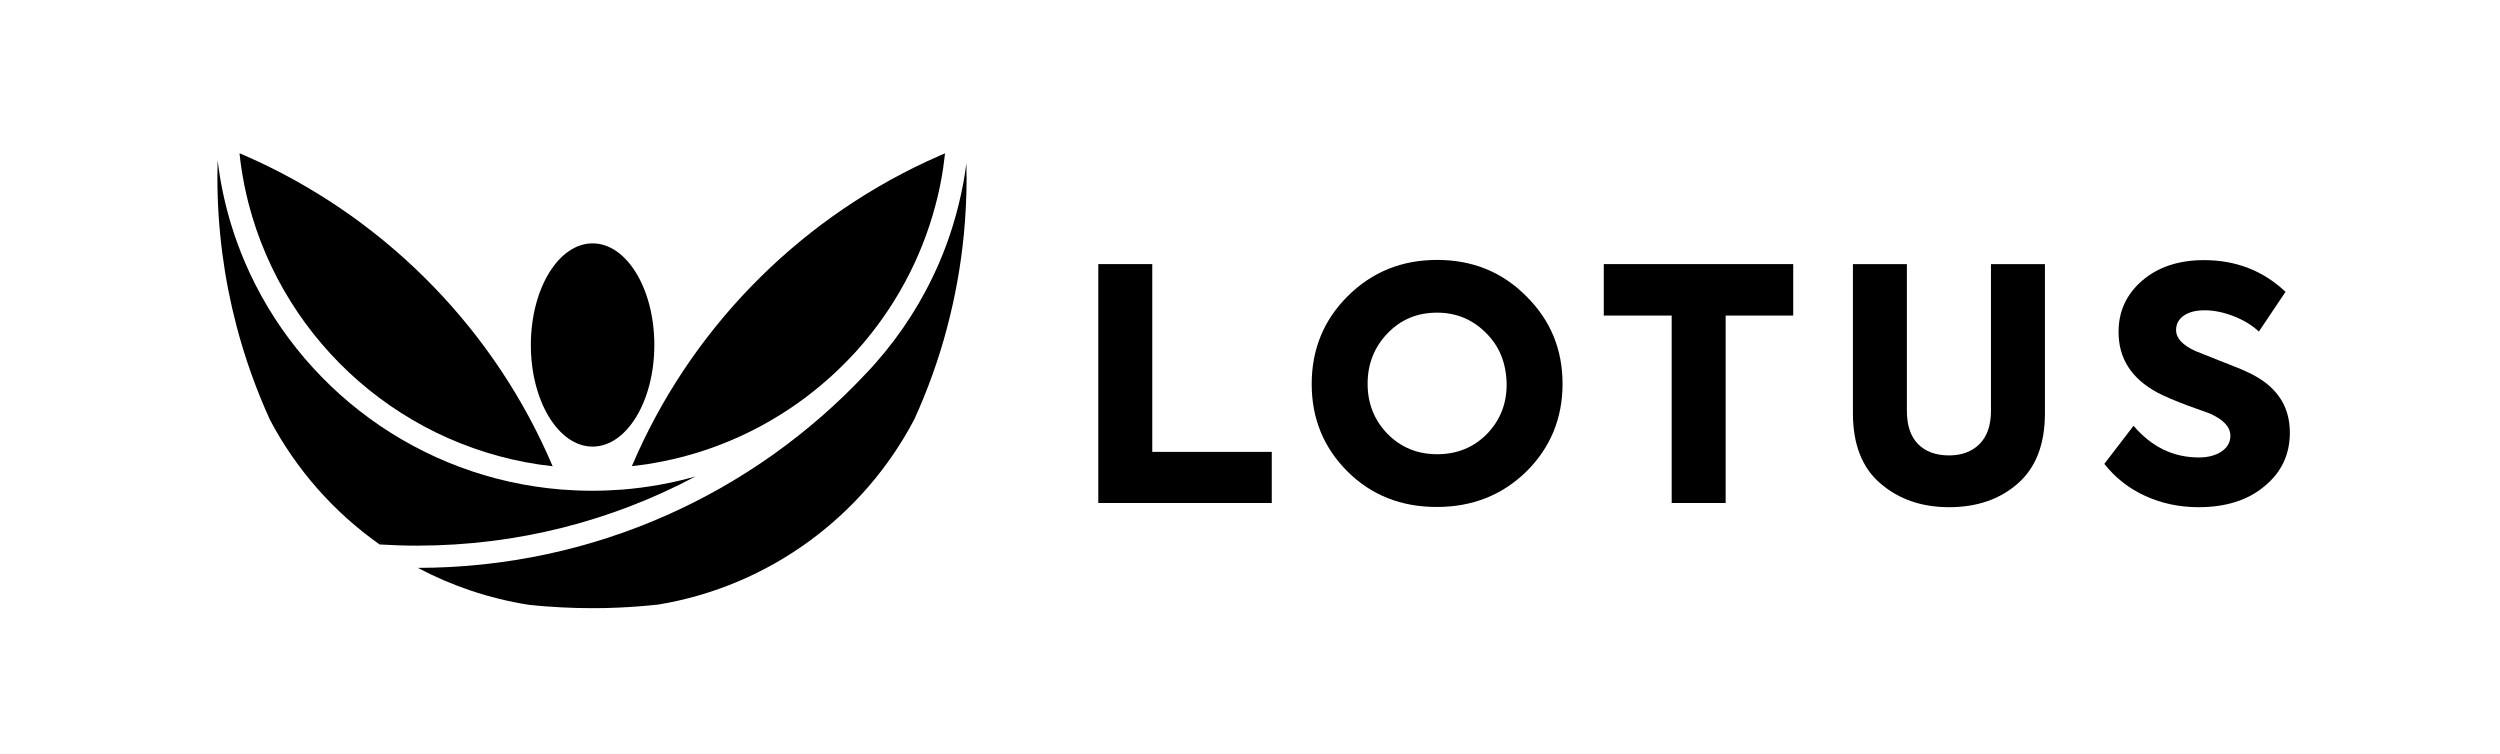
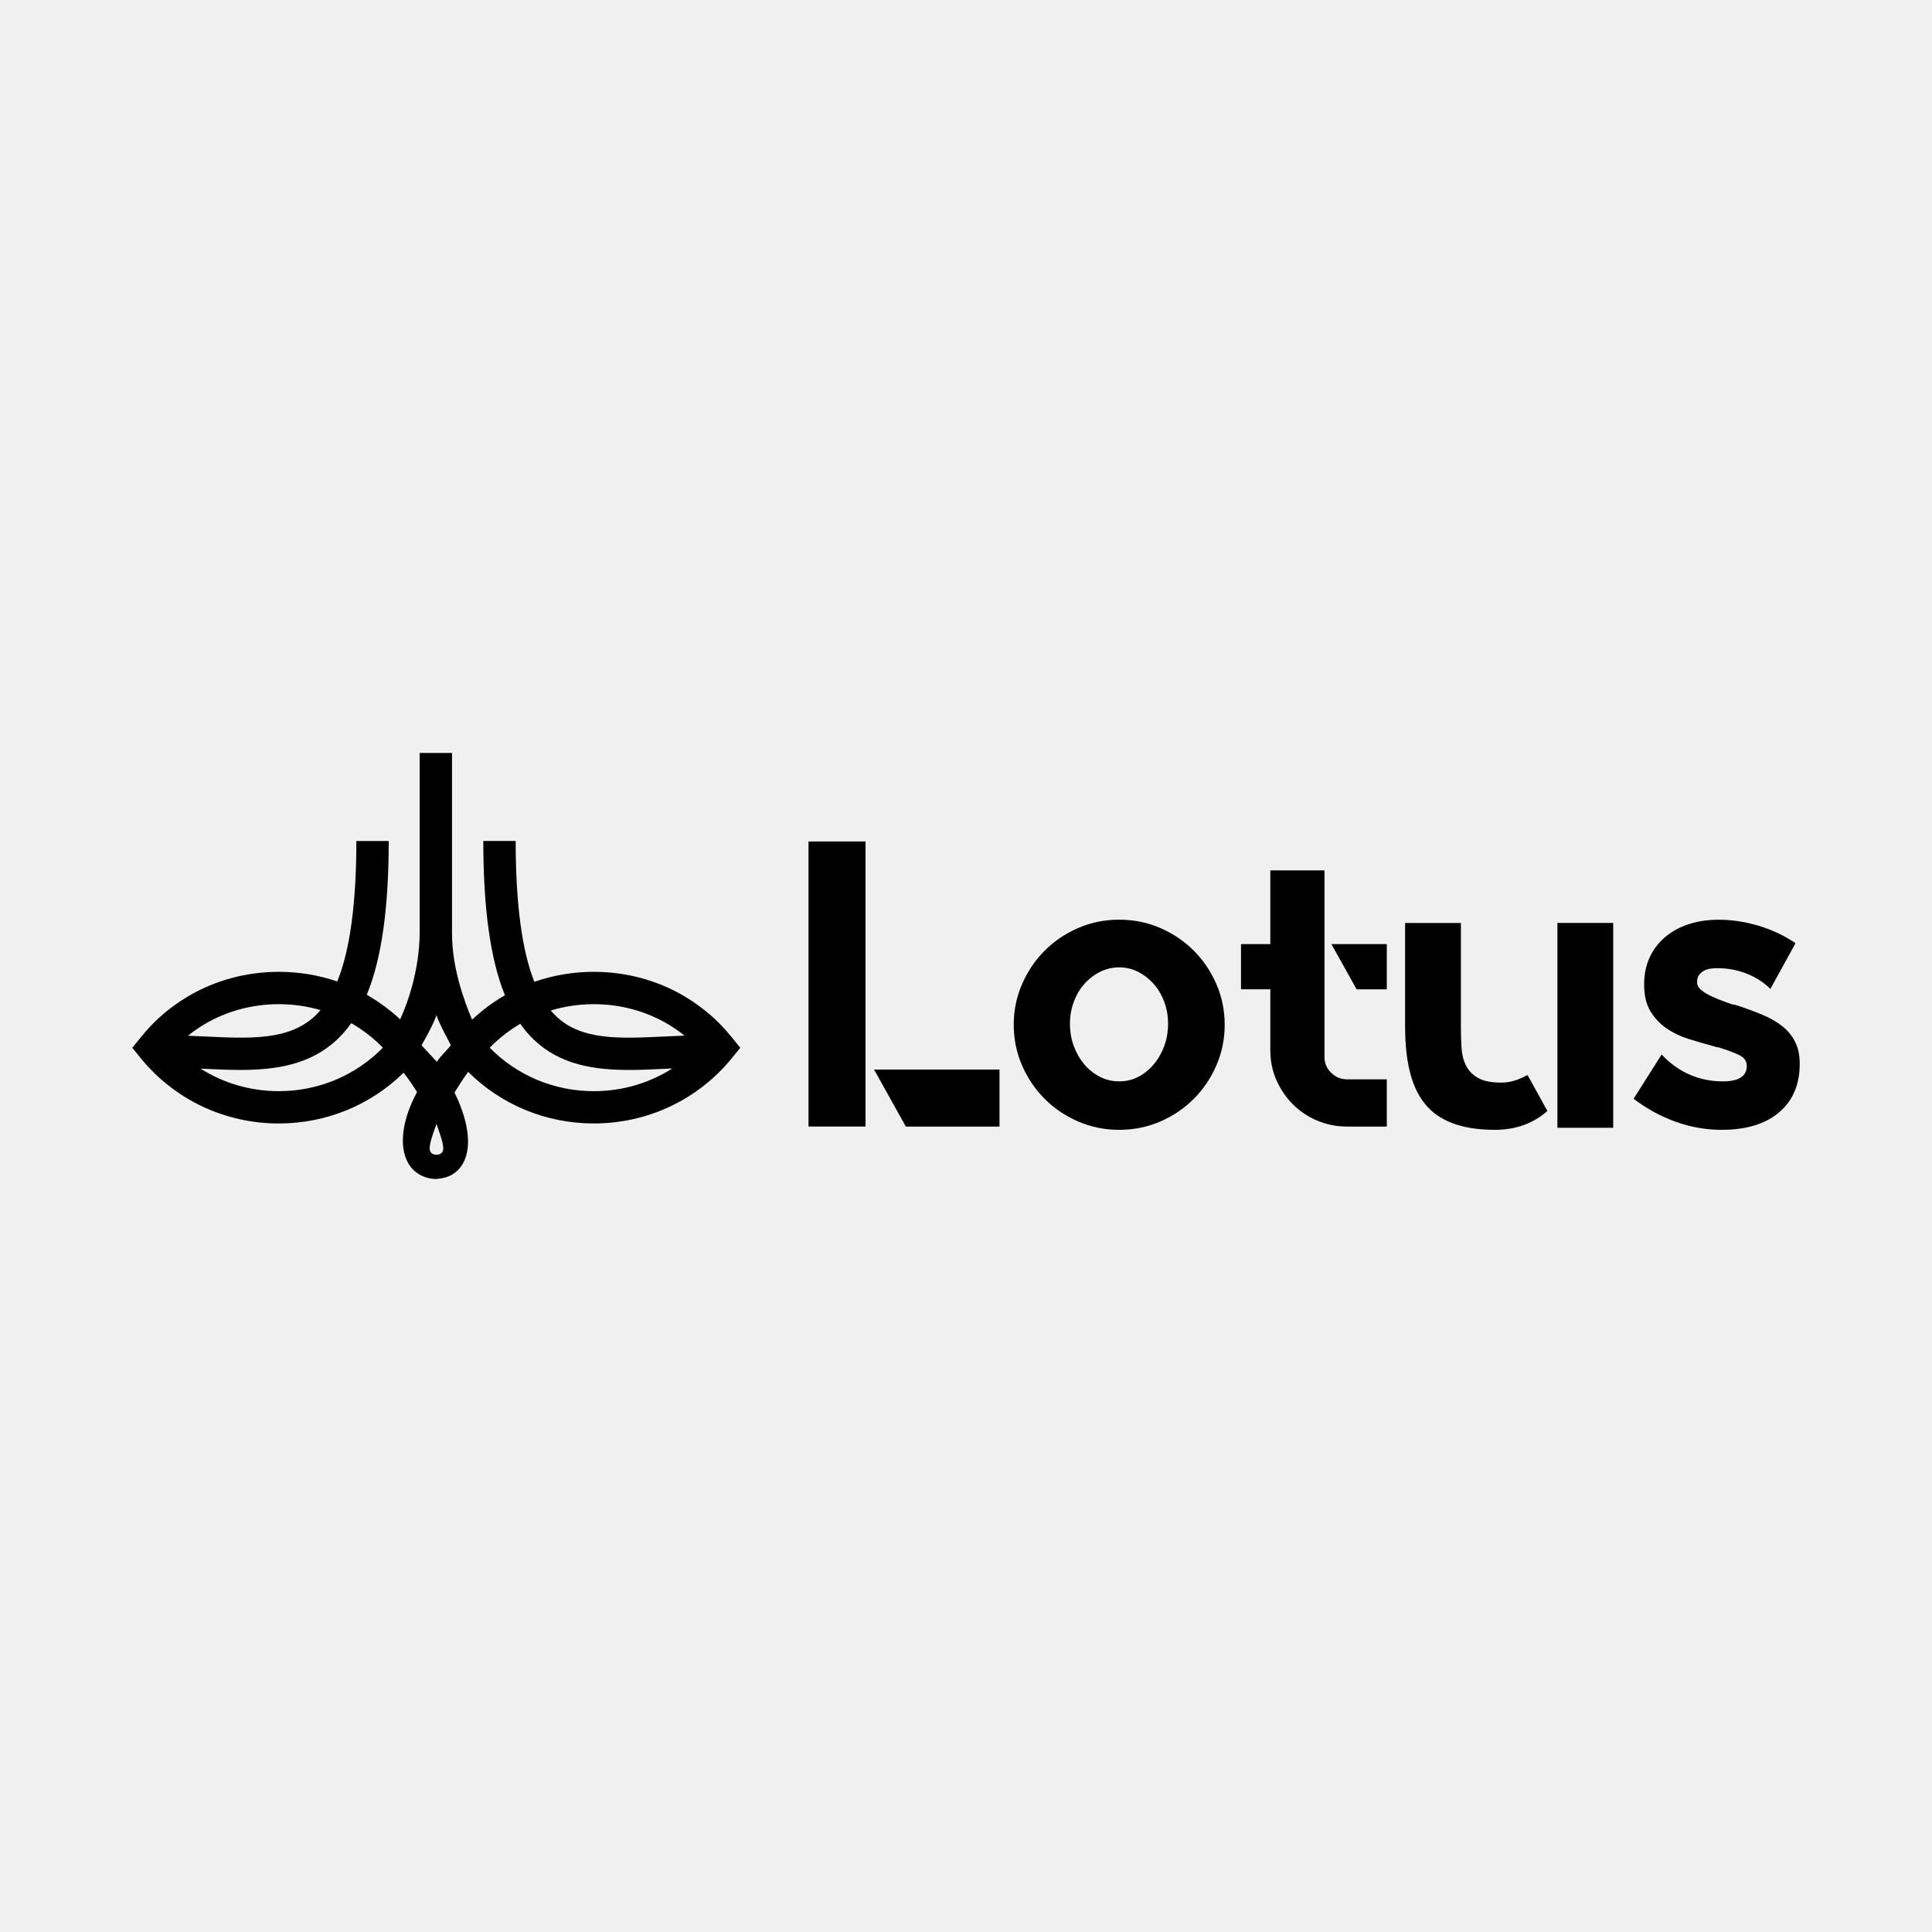
- <svg xmlns="http://www.w3.org/2000/svg" width="345" height="104" viewBox="0 0 345 104" fill="none">
-   <rect width="345" height="104" fill="white" />
-   <g clip-path="url(#clip0_97_2)">
-     <path d="M76.266 64.344C55.904 62.106 39.31 47.43 34.305 28.101C33.873 26.425 33.53 24.721 33.277 22.971C33.188 22.364 33.113 21.771 33.054 21.148C33.277 21.237 33.486 21.341 33.709 21.43C34.335 21.697 34.945 21.978 35.556 22.26C53.818 30.769 68.401 45.8 76.266 64.344Z" fill="black" />
-     <path d="M95.974 65.752C84.519 71.845 71.44 75.299 57.542 75.299C55.815 75.299 54.087 75.239 52.388 75.136C46.058 70.674 40.829 64.744 37.21 57.851V57.837C35.348 53.73 33.813 49.446 32.651 45.029C30.924 38.462 30 31.569 30 24.454C30 23.668 30.015 22.883 30.03 22.097C30.387 25.121 31.013 28.071 31.877 30.917C32.413 32.696 33.054 34.43 33.769 36.12C41.172 53.478 57.81 66.004 77.547 67.561C78.918 67.665 80.318 67.724 81.718 67.724C83.133 67.724 84.534 67.665 85.904 67.561C89.375 67.279 92.741 66.671 95.974 65.752Z" fill="black" />
-     <path d="M133.392 24.454C133.392 27.137 133.258 29.805 133.005 32.429C132.573 36.802 131.798 41.071 130.696 45.207V45.222C129.549 49.58 128.029 53.79 126.197 57.822C119.226 71.163 106.237 80.902 90.79 83.437C90.775 83.437 90.775 83.437 90.76 83.437C88.943 83.629 87.111 83.778 85.263 83.852C84.102 83.911 82.94 83.926 81.778 83.926H81.689C80.318 83.926 78.963 83.896 77.607 83.822C76.028 83.748 74.449 83.629 72.9 83.452C67.478 82.592 62.339 80.843 57.662 78.367C82.091 78.338 104.107 68.005 119.539 51.507C119.569 51.477 119.584 51.448 119.613 51.433C120.03 51.003 120.433 50.558 120.82 50.113C124.44 46.022 127.404 41.368 129.594 36.298C130.323 34.608 130.964 32.874 131.5 31.11C132.096 29.183 132.573 27.211 132.945 25.21C133.109 24.32 133.243 23.431 133.362 22.527C133.377 23.061 133.377 23.609 133.377 24.143C133.392 24.232 133.392 24.335 133.392 24.454Z" fill="black" />
-     <path d="M130.413 21.163C130.338 21.83 130.249 22.512 130.16 23.179C129.906 24.913 129.549 26.618 129.102 28.293C127.121 35.794 123.397 42.583 118.392 48.216C118.168 48.468 117.945 48.72 117.707 48.957C109.916 57.347 99.221 63.01 87.2 64.329C95.05 45.829 109.603 30.813 127.836 22.305C128.447 22.023 129.057 21.741 129.683 21.474C129.921 21.371 130.16 21.267 130.413 21.163Z" fill="black" />
-     <path d="M81.778 61.631C86.484 61.631 90.298 55.353 90.298 47.608C90.298 39.864 86.484 33.585 81.778 33.585C77.072 33.585 73.257 39.864 73.257 47.608C73.257 55.353 77.072 61.631 81.778 61.631Z" fill="black" />
-     <path d="M175.502 69.414H151.565V36.446H159.013V62.358H175.502V69.414V69.414Z" fill="black" />
-     <path d="M181.014 53.004C181.014 48.216 182.667 44.169 185.989 40.864C189.341 37.528 193.452 35.868 198.323 35.868C203.194 35.868 207.29 37.528 210.612 40.864C213.963 44.169 215.632 48.201 215.632 52.959C215.632 57.718 213.978 61.75 210.657 65.055C207.305 68.332 203.179 69.962 198.278 69.962C193.348 69.962 189.236 68.332 185.944 65.055C182.667 61.779 181.014 57.762 181.014 53.004ZM198.323 62.684C201.049 62.684 203.328 61.765 205.175 59.912C207.022 58.014 207.946 55.687 207.916 52.959C207.856 50.099 206.918 47.771 205.086 45.963C203.239 44.095 200.974 43.146 198.323 43.146C195.597 43.146 193.333 44.08 191.515 45.963C189.668 47.86 188.73 50.202 188.73 52.959C188.73 55.702 189.654 58.014 191.515 59.912C193.363 61.765 195.642 62.684 198.323 62.684Z" fill="black" />
-     <path d="M230.692 69.414V43.547H221.322V36.446H247.464V43.547H238.139V69.414H230.692Z" fill="black" />
-     <path d="M268.974 69.992C265.205 69.992 262.062 68.91 259.515 66.731C256.968 64.566 255.702 61.32 255.702 57.006V36.446H263.15V56.695C263.15 58.711 263.671 60.253 264.699 61.29C265.727 62.328 267.157 62.847 268.974 62.847C270.732 62.847 272.147 62.313 273.189 61.261C274.232 60.208 274.753 58.681 274.753 56.695V36.446H282.201V57.021C282.201 61.305 280.95 64.552 278.433 66.745C275.96 68.91 272.802 69.992 268.974 69.992Z" fill="black" />
-     <path d="M303.398 69.992C300.762 69.992 298.319 69.473 296.069 68.45C293.805 67.427 291.928 65.945 290.394 64.018L294.431 58.755C296.918 61.676 299.912 63.129 303.443 63.129C304.724 63.129 305.767 62.847 306.586 62.298C307.39 61.75 307.792 61.023 307.792 60.134C307.792 58.919 306.839 57.896 304.917 57.051L301.953 55.983C300.136 55.302 298.706 54.694 297.693 54.16C294.133 52.233 292.36 49.446 292.36 45.815C292.36 42.954 293.448 40.597 295.637 38.714C297.812 36.846 300.657 35.898 304.158 35.898C308.552 35.898 312.306 37.35 315.404 40.271L311.725 45.755C310.772 44.866 309.595 44.154 308.209 43.621C306.824 43.087 305.498 42.82 304.247 42.82C303.026 42.82 302.057 43.072 301.357 43.561C300.657 44.051 300.3 44.718 300.3 45.548C300.3 46.674 301.194 47.638 302.996 48.453L306.228 49.743C308.224 50.514 309.505 51.032 310.042 51.299C314.019 53.078 316 55.88 316 59.689C316 62.728 314.838 65.189 312.499 67.101C310.206 69.028 307.167 69.992 303.398 69.992Z" fill="black" />
+ <svg xmlns="http://www.w3.org/2000/svg" version="1.1" id="Layer_1" x="0px" y="0px" viewBox="0 0 1080 1080" style="enable-background:new 0 0 1080 1080;" xml:space="preserve">
+   <g>
+     <path d="M409.21,580.03c-3.35-4.12-6.5-7.54-9.65-10.44l-0.74-0.69c-4.93-4.48-10.36-8.49-16.15-11.94   c-15.14-8.97-32.68-13.71-50.73-13.71c-11.44,0-22.68,1.91-33.23,5.59c-7.01-17.51-10.45-44.22-10.45-78.73h-18.09   c0,37.36,3.91,66.28,12.09,86.26c-0.34,0.2-0.7,0.39-1.03,0.6c-5.79,3.42-11.22,7.44-16.19,11.97l-0.71,0.64   c-0.15,0.15-0.31,0.29-0.46,0.43c-4.81-11.61-11.19-29.33-11.19-48.36V420.92H234.6v100.75c-0.18,19.77-6.15,37.86-10.9,48.16   c-0.08-0.08-0.16-0.15-0.24-0.23l-0.75-0.69c-4.92-4.48-10.36-8.49-16.15-11.93c-0.51-0.31-1.02-0.59-1.54-0.89   c8.31-19.97,12.28-48.79,12.28-85.97h-18.09c0,34.39-3.52,61.04-10.68,78.53c-10.39-3.56-21.44-5.39-32.68-5.39   c-18.05,0-35.58,4.73-50.73,13.71c-5.79,3.43-11.22,7.44-16.19,11.97l-0.7,0.64c-3.15,2.9-6.3,6.32-9.66,10.44l-4.62,5.69l4.62,5.7   c18.9,23.27,47.07,36.62,77.27,36.62c26.42,0,51.3-10.23,69.77-28.38c2.98,3.8,5.49,7.53,7.53,10.82   c-8.3,15.28-10.28,30.09-5.06,39.53c3.18,5.76,9.21,9.06,15.91,9.06c0.34,0-0.33-0.01,0-0.03c0.06,0-0.05,0,0-0.01   c2.36-0.14,5.24-0.7,7.27-1.64c0.02,0,0.04-0.01,0.06-0.03c3.05-1.44,5.61-3.75,7.36-6.79c6.06-10.46,1.96-26.6-4.6-39.77l0.1-0.16   l-0.02-0.03c2.31-3.74,4.8-7.7,7.54-11.43c18.52,18.44,43.58,28.85,70.23,28.85c30.2,0,58.37-13.34,77.27-36.62l4.62-5.7   L409.21,580.03z M114.36,572.52c12.35-7.31,26.69-11.18,41.49-11.18c7.99,0,15.84,1.13,23.32,3.32c-0.95,1.11-1.93,2.16-2.95,3.13   c-14.53,13.84-36.25,12.81-61.41,11.62c-3.22-0.15-6.49-0.3-9.78-0.42C107.97,576.64,111.09,574.46,114.36,572.52z M155.85,609.97   c-15.77,0-30.85-4.44-43.72-12.59c0.61,0.03,1.21,0.05,1.82,0.08c6.74,0.32,13.53,0.64,20.25,0.64c20.05,0,39.42-2.87,54.51-17.24   c2.76-2.63,5.31-5.6,7.65-8.9c0.32,0.18,0.64,0.35,0.96,0.54c4.74,2.81,9.17,6.09,13.15,9.71l0.71,0.65   c0.93,0.87,1.87,1.79,2.84,2.8C198.82,601.2,178.01,609.97,155.85,609.97z M235.66,584.35c2.05-3.8,5.81-10.13,8.34-16.8   c2.36,6.56,6.28,13.03,8.04,16.8c-2.48,3.01-5.79,6.09-7.86,9.18 M246.94,644.43c-0.36,0.36-1.27,1.08-2.94,1.08   c-1.54,0-2.3-0.45-3.01-1.15c-2.01-2.01,0.16-8.23,3.01-16.08C246.88,636.53,249,642.38,246.94,644.43z M331.94,609.97   c-22.16,0-42.97-8.77-58.18-24.29c0.97-1.01,1.91-1.94,2.84-2.8l0.67-0.61c4.03-3.66,8.46-6.94,13.2-9.75   c0.12-0.07,0.25-0.14,0.37-0.21c2.34,3.32,4.89,6.31,7.65,8.94c14.75,14.04,33.7,16.86,53.35,16.86c6.61,0,13.31-0.32,19.95-0.64   c1.34-0.06,2.69-0.13,4.03-0.19C362.92,605.5,347.78,609.97,331.94,609.97z M370.93,579.43c-24.6,1.17-45.84,2.18-59.95-11.26   c-1.06-1.01-2.09-2.12-3.08-3.3c7.7-2.33,15.79-3.53,24.04-3.53c14.8,0,29.14,3.87,41.49,11.18c3.24,1.92,6.33,4.08,9.24,6.41   C378.7,579.06,374.77,579.24,370.93,579.43z" />
+     <g>
+       <path d="M451.96,629.76V470.4h31.87v159.35H451.96z M488.61,597.89h70.12v31.87h-52.36L488.61,597.89z" />
+       <path d="M625.65,514.11c8.2,0,15.86,1.56,22.99,4.67c7.13,3.11,13.35,7.32,18.67,12.63c5.31,5.31,9.52,11.54,12.63,18.67    c3.11,7.14,4.67,14.72,4.67,22.76c0,8.05-1.56,15.63-4.67,22.77c-3.11,7.14-7.32,13.36-12.63,18.67    c-5.31,5.31-11.54,9.53-18.67,12.63c-7.14,3.11-14.8,4.67-22.99,4.67c-8.2,0-15.86-1.56-22.99-4.67    c-7.14-3.11-13.36-7.32-18.67-12.63c-5.31-5.31-9.53-11.53-12.63-18.67c-3.11-7.13-4.67-14.72-4.67-22.77    c0-8.04,1.55-15.63,4.67-22.76c3.11-7.13,7.32-13.35,12.63-18.67c5.31-5.31,11.53-9.52,18.67-12.63    C609.79,515.67,617.46,514.11,625.65,514.11z M625.65,604.49c3.79,0,7.32-0.83,10.58-2.5c3.26-1.67,6.15-3.98,8.65-6.94    c2.51-2.96,4.48-6.37,5.92-10.24c1.44-3.87,2.16-8.08,2.16-12.63c0-4.25-0.72-8.31-2.16-12.18c-1.44-3.87-3.41-7.21-5.92-10.02    c-2.5-2.81-5.39-5.04-8.65-6.72c-3.26-1.67-6.79-2.5-10.58-2.5c-3.8,0-7.36,0.84-10.7,2.5c-3.34,1.67-6.26,3.91-8.76,6.72    c-2.5,2.81-4.48,6.15-5.92,10.02c-1.44,3.87-2.16,7.93-2.16,12.18c0,4.55,0.72,8.76,2.16,12.63c1.44,3.87,3.42,7.28,5.92,10.24    c2.5,2.96,5.42,5.28,8.76,6.94C618.29,603.66,621.86,604.49,625.65,604.49z" />
+       <path d="M740.39,590.83c0,3.49,1.25,6.45,3.76,8.88c2.5,2.43,5.5,3.64,8.99,3.64h22.08v26.41h-22.08c-5.92,0-11.5-1.1-16.73-3.3    c-5.24-2.2-9.79-5.24-13.66-9.11c-3.87-3.87-6.94-8.38-9.22-13.55c-2.28-5.16-3.41-10.7-3.41-16.62v-34.15h-16.39v-25.27h16.39    v-41.2h30.28V590.83z M775.22,527.77v25.27h-16.85l-14.11-25.27H775.22z" />
+       <path d="M853.98,601.07l10.93,19.81v0.23c-7.89,6.98-17.68,10.47-29.37,10.47c-18.52,0-31.64-5.01-39.38-15.02    c-7.14-8.95-10.7-23.22-10.7-42.8v-57.82h31.19v57.82c0,4.1,0.11,8.05,0.34,11.84c0.23,3.8,1.06,7.14,2.5,10.02    c1.44,2.88,3.68,5.2,6.72,6.94c3.03,1.75,7.36,2.62,12.98,2.62c2.58,0,5.08-0.38,7.51-1.14c2.43-0.76,4.7-1.74,6.83-2.96H853.98z     M901.79,515.93v114.51H870.6V515.93H901.79z" />
+       <path d="M971.45,562.15c5.01,1.67,9.6,3.38,13.77,5.12c4.17,1.75,7.81,3.83,10.93,6.26c3.11,2.43,5.54,5.35,7.28,8.76    c1.74,3.41,2.62,7.48,2.62,12.18v0.23c0,11.54-3.83,20.57-11.5,27.09c-7.67,6.53-18.4,9.79-32.21,9.79    c-8.65,0-17.15-1.49-25.5-4.47c-8.35-2.98-16.16-7.23-23.45-12.74l-0.23-0.23l0.23-0.23l15.48-24.44l0.23,0.23    c4.55,4.86,9.71,8.54,15.48,11.04c5.77,2.5,11.91,3.76,18.44,3.76c8.95,0,13.43-2.87,13.43-8.63c0-2.72-1.44-4.77-4.33-6.13    c-2.88-1.36-6.3-2.65-10.24-3.86c-0.76-0.3-1.48-0.49-2.16-0.57c-0.68-0.07-1.4-0.26-2.16-0.57c-4.55-1.21-9.11-2.54-13.66-3.97    s-8.65-3.41-12.29-5.9c-3.64-2.5-6.64-5.67-8.99-9.54c-2.35-3.86-3.53-8.82-3.53-14.88v-0.45c0-5.3,0.99-10.14,2.96-14.53    c1.97-4.39,4.78-8.17,8.42-11.35c3.64-3.18,8.04-5.64,13.2-7.38c5.16-1.74,10.85-2.61,17.07-2.61c7.28,0,14.64,1.1,22.08,3.3    c7.43,2.2,14.34,5.43,20.72,9.67v0.46l-13.89,25.27l-0.23-0.23c-3.49-3.49-7.82-6.26-12.98-8.31c-5.16-2.05-10.62-3.07-16.39-3.07    c-1.06,0-2.28,0.08-3.64,0.23c-1.37,0.15-2.62,0.53-3.76,1.14c-1.14,0.61-2.09,1.41-2.84,2.39c-0.76,0.99-1.14,2.39-1.14,4.21    c0,1.37,0.6,2.62,1.82,3.76c1.21,1.14,2.77,2.2,4.67,3.19c1.9,0.99,4.02,1.93,6.37,2.85c2.35,0.91,4.67,1.75,6.94,2.5    c0.46,0,0.95,0.08,1.48,0.23C970.5,561.84,970.99,562,971.45,562.15z" />
+     </g>
  </g>
-   <defs>
-     <clipPath id="clip0_97_2">
-       <rect width="286" height="63" fill="white" transform="translate(30 21)" />
-     </clipPath>
-   </defs>
</svg>
